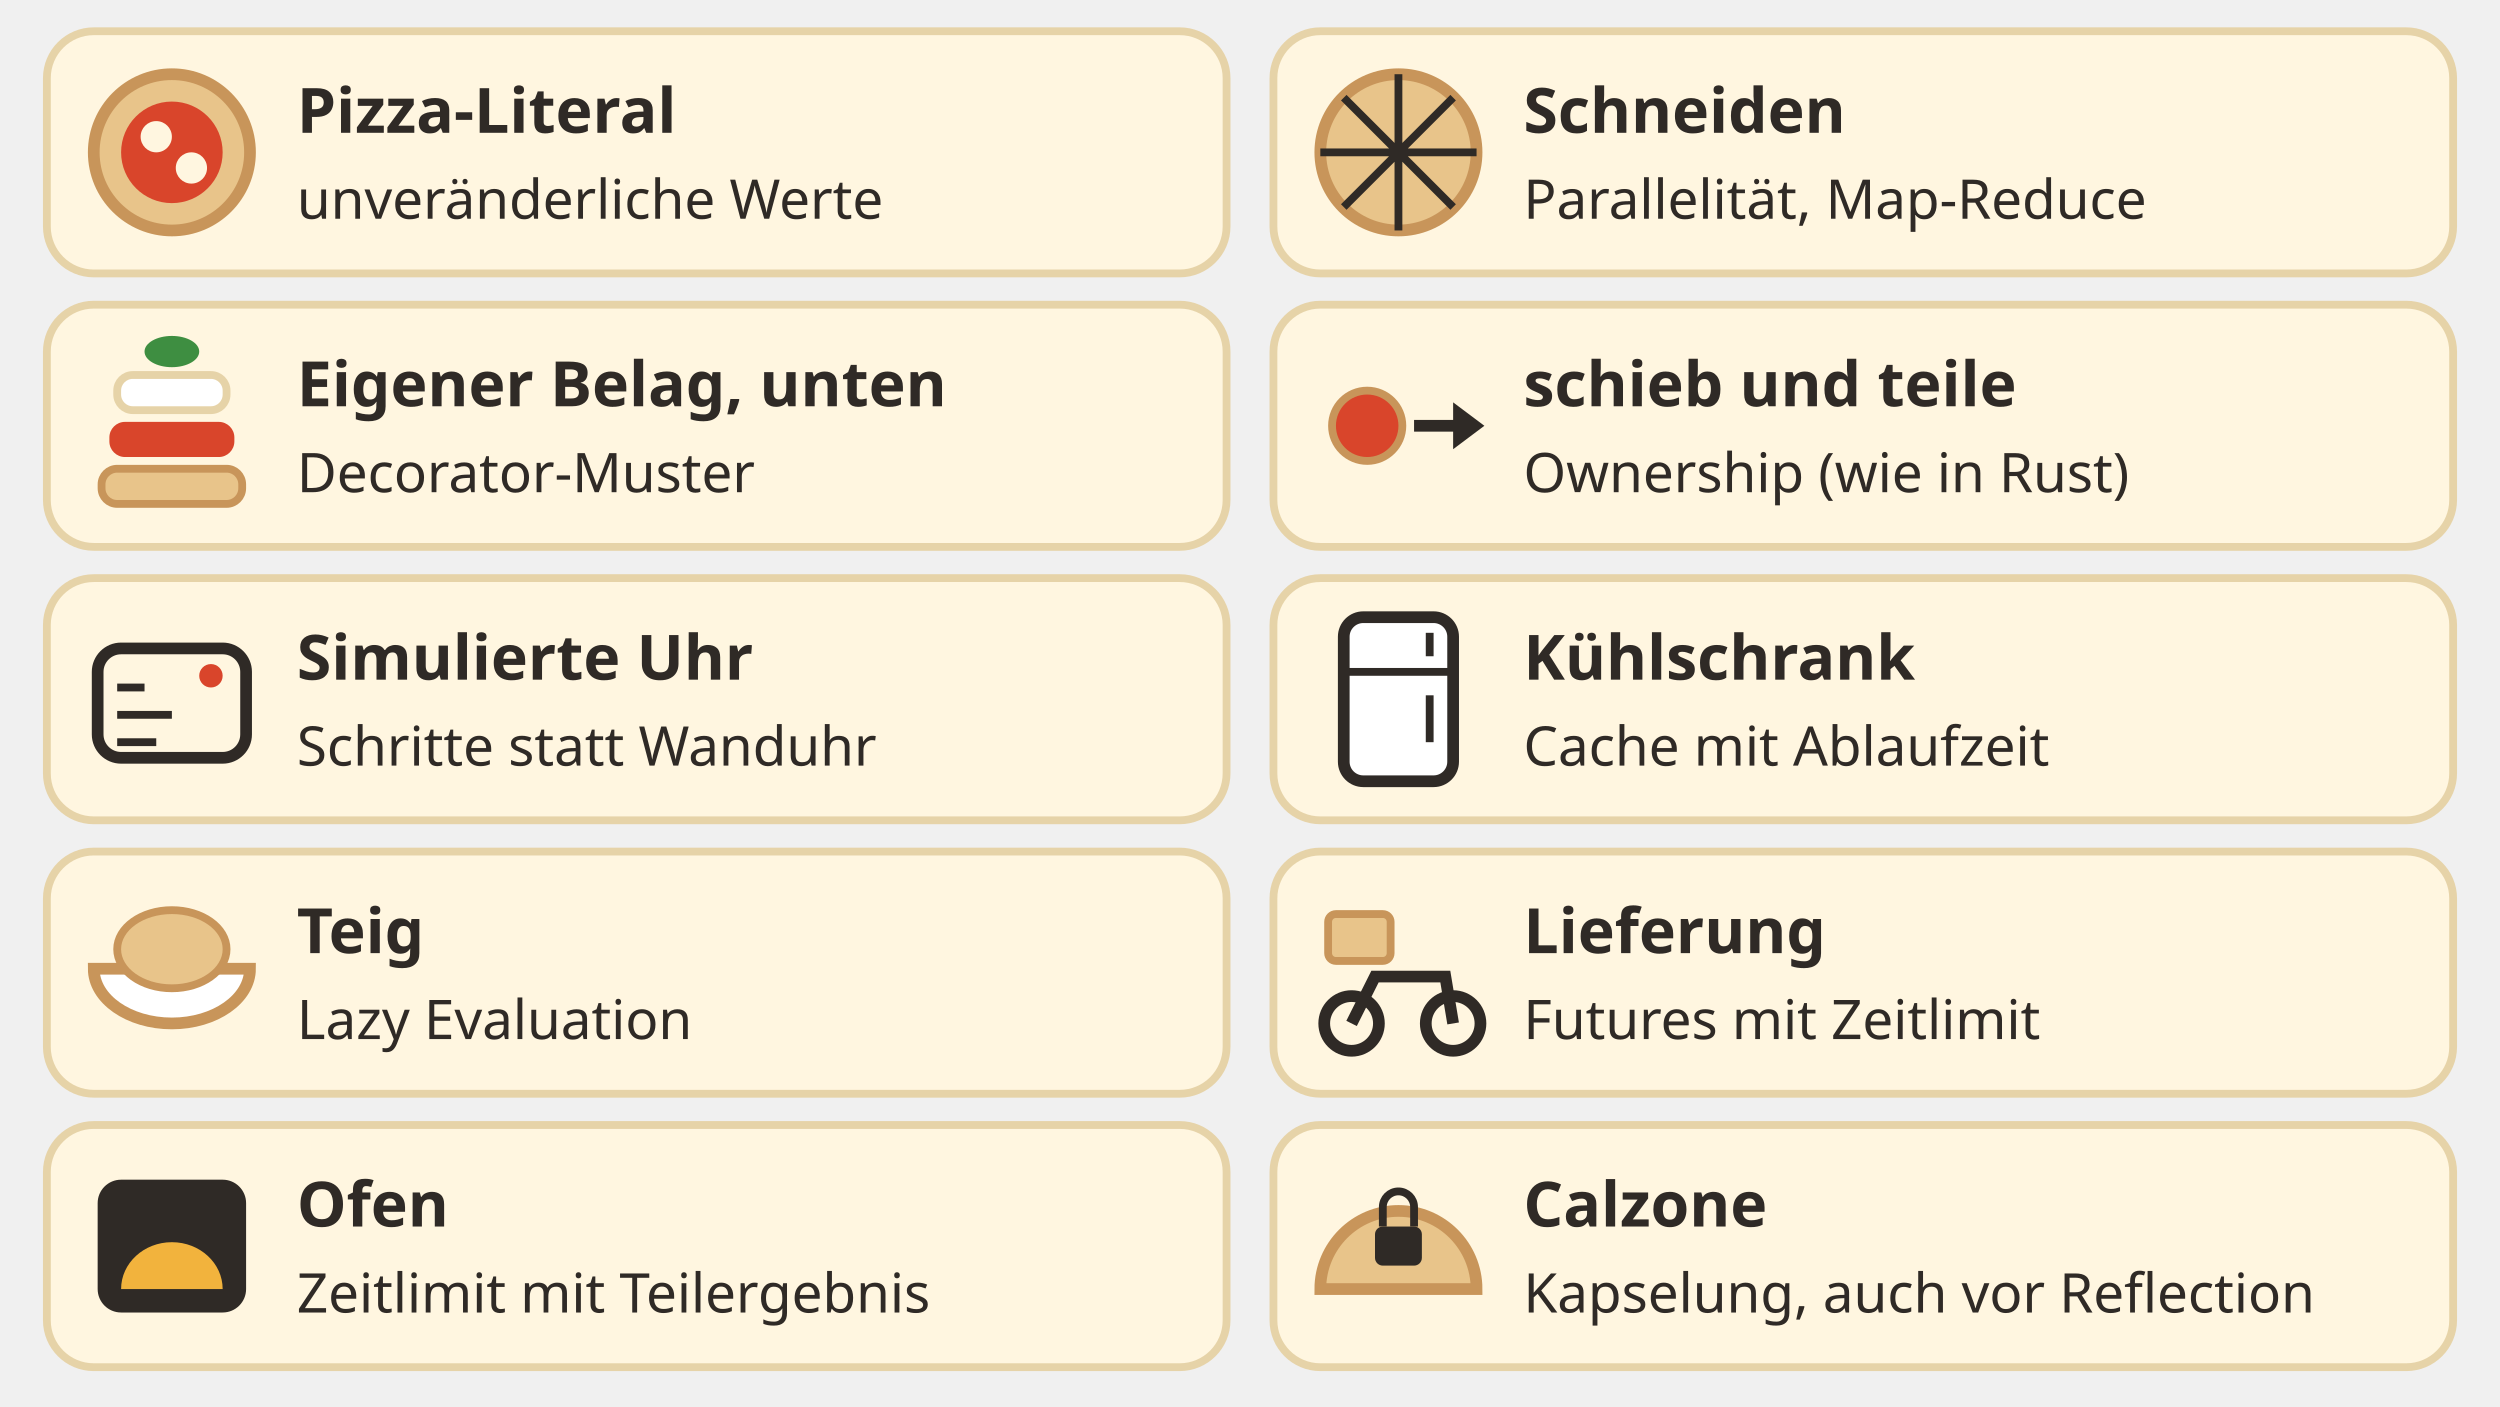
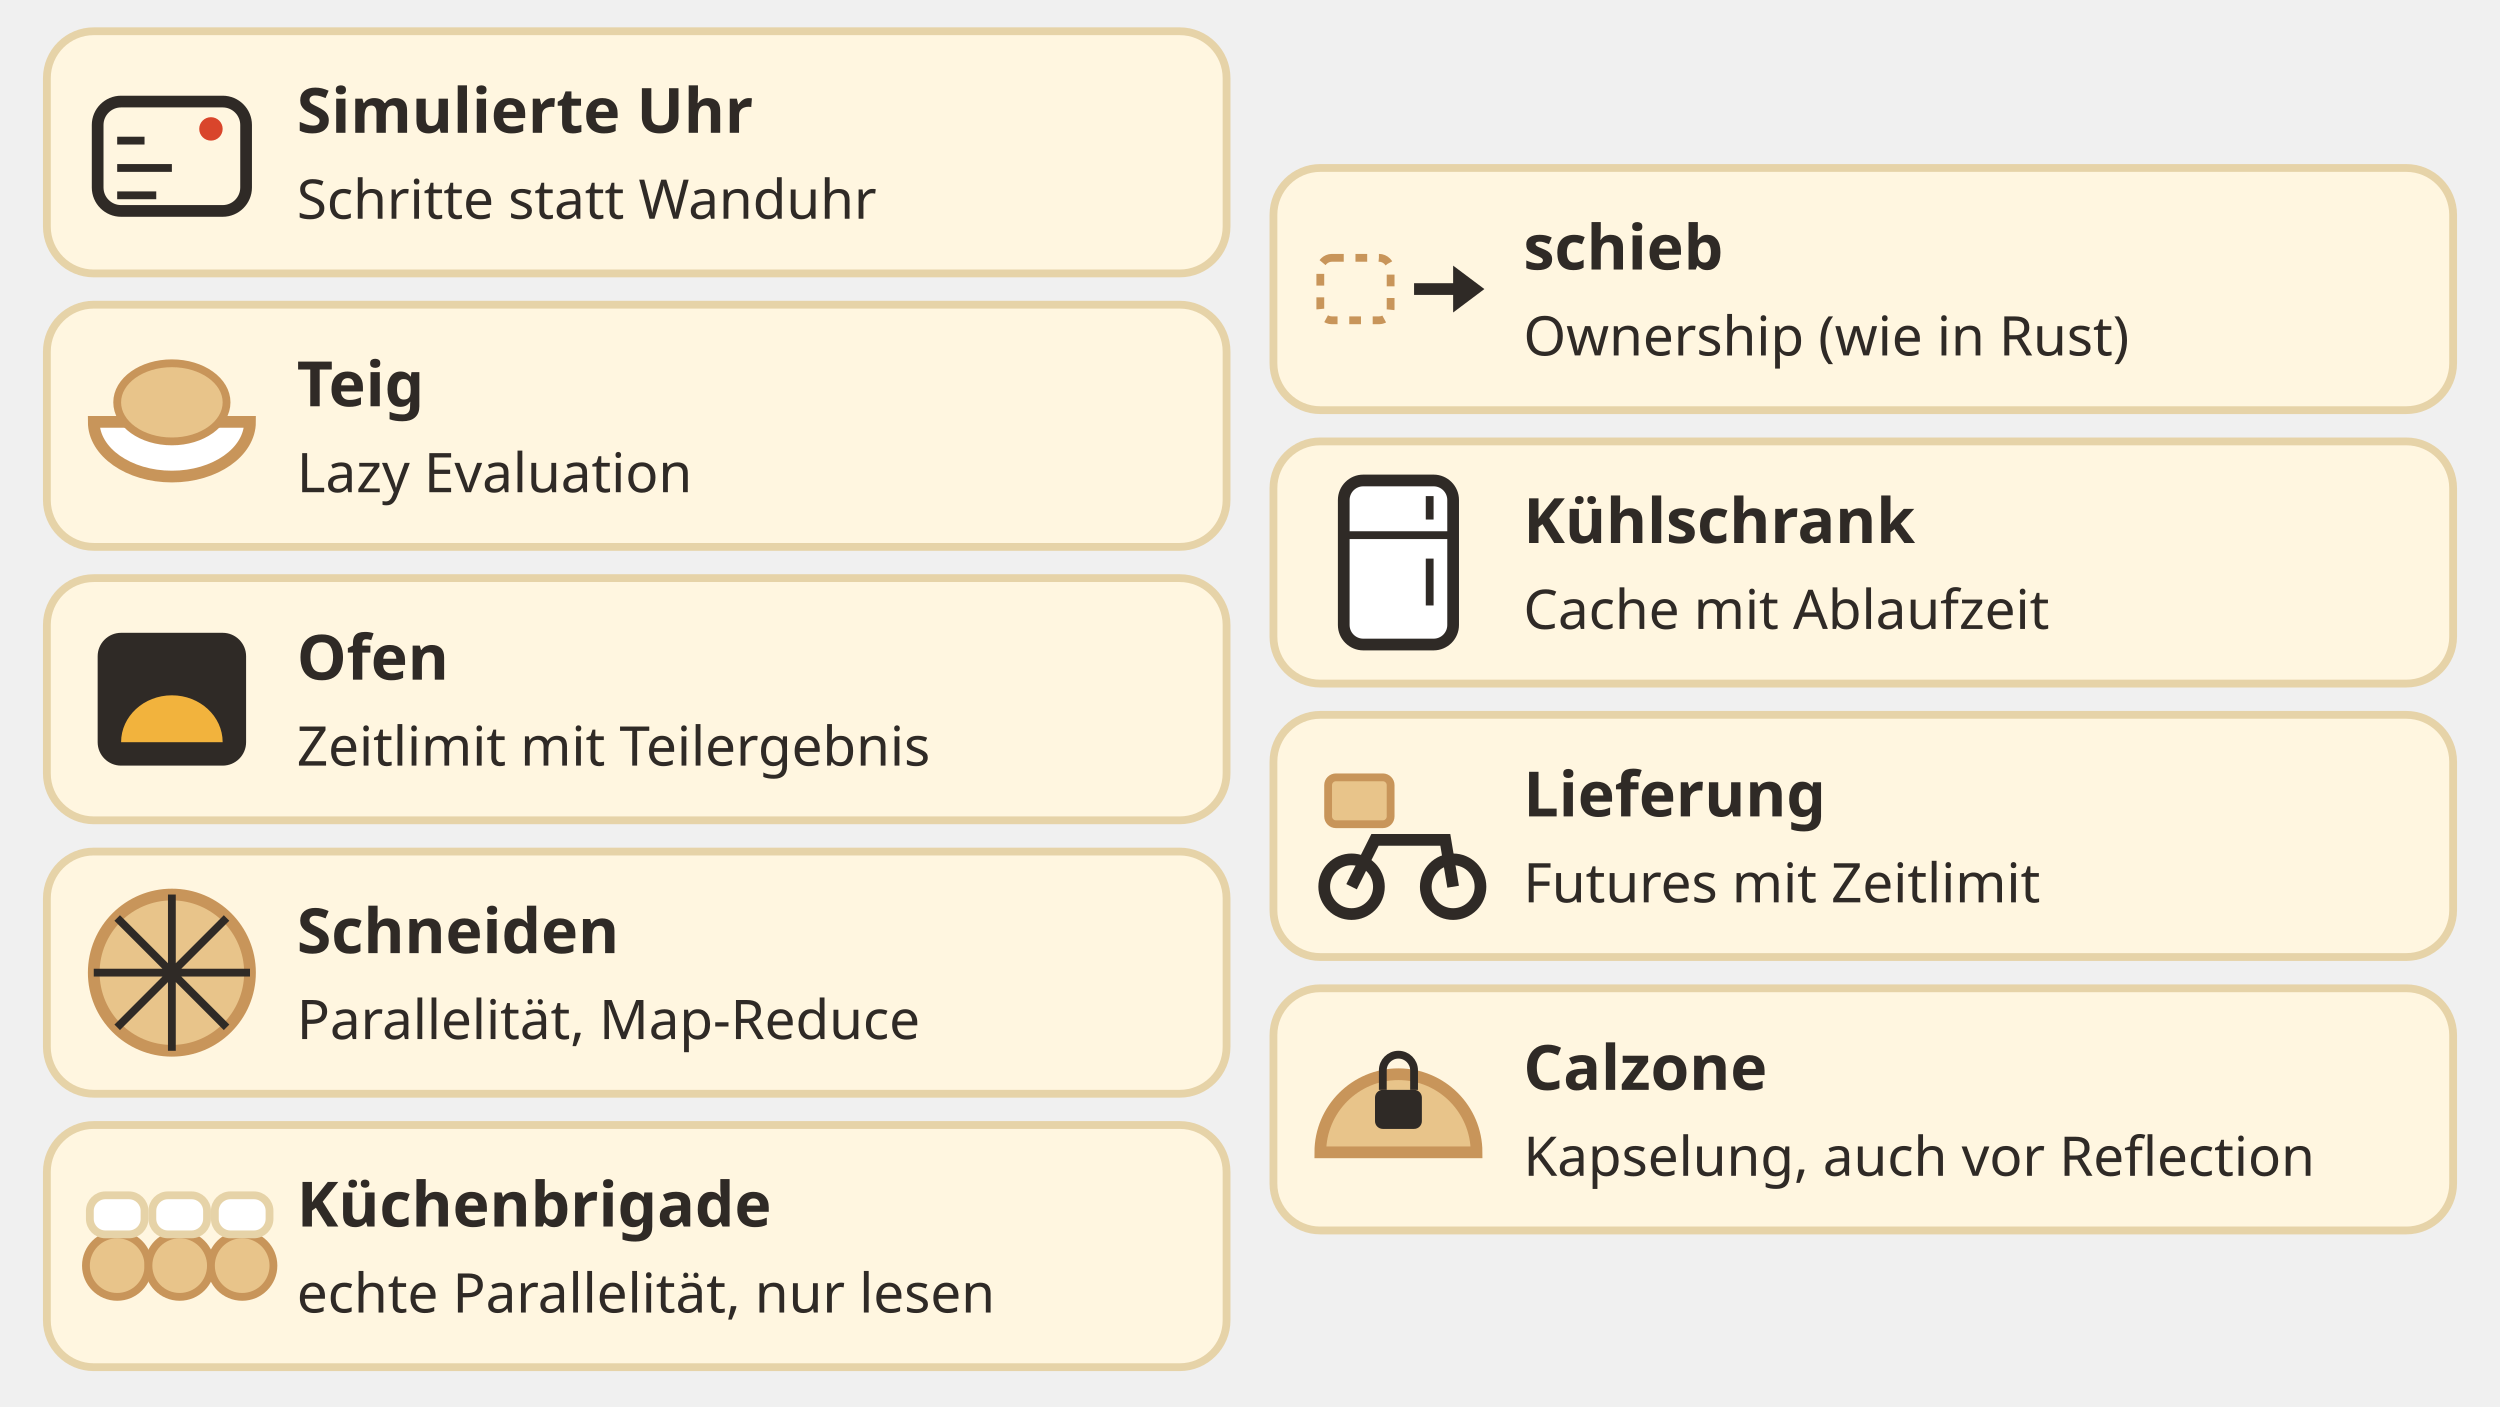
<svg xmlns="http://www.w3.org/2000/svg" viewBox="0 0 640 360" font-family="system-ui, sans-serif" role="img" aria-labelledby="t">
  <g fill="#2F2A26">
    <rect x="12" y="8" width="302" height="62" rx="12" fill="#FFF6E0" stroke="#E6D3A8" stroke-width="2" />
-     <circle cx="44" cy="39" r="20" fill="#E8C48A" stroke="#C8955A" stroke-width="3" />
-     <circle cx="44" cy="39" r="13" fill="#D9452B" />
-     <circle cx="40" cy="35" r="4" fill="#FFF6E0" />
-     <circle cx="49" cy="43" r="4" fill="#FFF6E0" />
-     <text x="76" y="34" font-size="16" font-weight="bold">Pizza-Literal</text>
-     <text x="76" y="56" font-size="14">unveränderliche Werte</text>
+     <rect x="25" y="26" width="38" height="28" rx="6" fill="none" stroke="#2F2A26" stroke-width="3" />
+     <path d="M30 36 L37 36 M30 43 L44 43 M30 50 L40 50" stroke="#2F2A26" stroke-width="2" />
+     <circle cx="54" cy="33" r="3" fill="#D9452B" />
+     <text x="76" y="34" font-size="16" font-weight="bold">Simulierte Uhr</text>
+     <text x="76" y="56" font-size="14">Schritte statt Wanduhr</text>
    <rect x="12" y="78" width="302" height="62" rx="12" fill="#FFF6E0" stroke="#E6D3A8" stroke-width="2" />
-     <rect x="26" y="120" width="36" height="9" rx="4" fill="#E8C48A" stroke="#C8955A" stroke-width="2" />
-     <rect x="28" y="108" width="32" height="9" rx="4" fill="#D9452B" />
-     <rect x="30" y="96" width="28" height="9" rx="4" fill="#FFFFFF" stroke="#E6D3A8" stroke-width="2" />
-     <ellipse cx="44" cy="90" rx="7" ry="4" fill="#3E8E41" />
-     <text x="76" y="104" font-size="16" font-weight="bold">Eigener Belag, unten</text>
-     <text x="76" y="126" font-size="14">Decorator-Muster</text>
+     <path d="M24 108 A20 14 0 0 0 64 108 Z" fill="#FFFFFF" stroke="#C8955A" stroke-width="3" />
+     <ellipse cx="44" cy="103" rx="14" ry="10" fill="#E8C48A" stroke="#C8955A" stroke-width="2" />
+     <text x="76" y="104" font-size="16" font-weight="bold">Teig</text>
+     <text x="76" y="126" font-size="14">Lazy Evaluation</text>
    <rect x="12" y="148" width="302" height="62" rx="12" fill="#FFF6E0" stroke="#E6D3A8" stroke-width="2" />
-     <rect x="25" y="166" width="38" height="28" rx="6" fill="none" stroke="#2F2A26" stroke-width="3" />
-     <path d="M30 176 L37 176 M30 183 L44 183 M30 190 L40 190" stroke="#2F2A26" stroke-width="2" />
-     <circle cx="54" cy="173" r="3" fill="#D9452B" />
-     <text x="76" y="174" font-size="16" font-weight="bold">Simulierte Uhr</text>
-     <text x="76" y="196" font-size="14">Schritte statt Wanduhr</text>
+     <rect x="25" y="162" width="38" height="34" rx="6" fill="#2F2A26" />
+     <path d="M31 190 A13 12 0 0 1 57 190 Z" fill="#F2B33D" />
+     <text x="76" y="174" font-size="16" font-weight="bold">Ofen</text>
+     <text x="76" y="196" font-size="14">Zeitlimit mit Teilergebnis</text>
    <rect x="12" y="218" width="302" height="62" rx="12" fill="#FFF6E0" stroke="#E6D3A8" stroke-width="2" />
-     <path d="M24 248 A20 14 0 0 0 64 248 Z" fill="#FFFFFF" stroke="#C8955A" stroke-width="3" />
-     <ellipse cx="44" cy="243" rx="14" ry="10" fill="#E8C48A" stroke="#C8955A" stroke-width="2" />
-     <text x="76" y="244" font-size="16" font-weight="bold">Teig</text>
-     <text x="76" y="266" font-size="14">Lazy Evaluation</text>
+     <circle cx="44" cy="249" r="20" fill="#E8C48A" stroke="#C8955A" stroke-width="3" />
+     <path d="M44 229 L44 269 M24 249 L64 249 M30 235 L58 263 M58 235 L30 263" stroke="#2F2A26" stroke-width="2" />
+     <text x="76" y="244" font-size="16" font-weight="bold">Schneiden</text>
+     <text x="76" y="266" font-size="14">Parallelität, Map-Reduce</text>
    <rect x="12" y="288" width="302" height="62" rx="12" fill="#FFF6E0" stroke="#E6D3A8" stroke-width="2" />
-     <rect x="25" y="302" width="38" height="34" rx="6" fill="#2F2A26" />
-     <path d="M31 330 A13 12 0 0 1 57 330 Z" fill="#F2B33D" />
-     <text x="76" y="314" font-size="16" font-weight="bold">Ofen</text>
-     <text x="76" y="336" font-size="14">Zeitlimit mit Teilergebnis</text>
-     <rect x="326" y="8" width="302" height="62" rx="12" fill="#FFF6E0" stroke="#E6D3A8" stroke-width="2" />
-     <circle cx="358" cy="39" r="20" fill="#E8C48A" stroke="#C8955A" stroke-width="3" />
-     <path d="M358 19 L358 59 M338 39 L378 39 M344 25 L372 53 M372 25 L344 53" stroke="#2F2A26" stroke-width="2" />
-     <text x="390" y="34" font-size="16" font-weight="bold">Schneiden</text>
-     <text x="390" y="56" font-size="14">Parallelität, Map-Reduce</text>
-     <rect x="326" y="78" width="302" height="62" rx="12" fill="#FFF6E0" stroke="#E6D3A8" stroke-width="2" />
-     <circle cx="350" cy="109" r="9" fill="#D9452B" stroke="#C8955A" stroke-width="2" />
-     <path d="M362 109 L376 109" stroke="#2F2A26" stroke-width="3" />
-     <path d="M372 103 L380 109 L372 115 Z" fill="#2F2A26" />
-     <text x="390" y="104" font-size="16" font-weight="bold">schieb und teile</text>
-     <text x="390" y="126" font-size="14">Ownership (wie in Rust)</text>
-     <rect x="326" y="148" width="302" height="62" rx="12" fill="#FFF6E0" stroke="#E6D3A8" stroke-width="2" />
-     <rect x="344" y="158" width="28" height="42" rx="5" fill="#FFFFFF" stroke="#2F2A26" stroke-width="3" />
-     <path d="M344 172 L372 172 M366 162 L366 168 M366 178 L366 190" stroke="#2F2A26" stroke-width="2" />
-     <text x="390" y="174" font-size="16" font-weight="bold">Kühlschrank</text>
-     <text x="390" y="196" font-size="14">Cache mit Ablaufzeit</text>
-     <rect x="326" y="218" width="302" height="62" rx="12" fill="#FFF6E0" stroke="#E6D3A8" stroke-width="2" />
-     <circle cx="346" cy="262" r="7" fill="none" stroke="#2F2A26" stroke-width="3" />
-     <circle cx="372" cy="262" r="7" fill="none" stroke="#2F2A26" stroke-width="3" />
-     <path d="M346 262 L352 250 L370 250 L372 262" fill="none" stroke="#2F2A26" stroke-width="3" />
-     <rect x="340" y="234" width="16" height="12" rx="2" fill="#E8C48A" stroke="#C8955A" stroke-width="2" />
-     <text x="390" y="244" font-size="16" font-weight="bold">Lieferung</text>
-     <text x="390" y="266" font-size="14">Futures mit Zeitlimit</text>
-     <rect x="326" y="288" width="302" height="62" rx="12" fill="#FFF6E0" stroke="#E6D3A8" stroke-width="2" />
-     <path d="M338 330 A20 20 0 0 1 378 330 Z" fill="#E8C48A" stroke="#C8955A" stroke-width="3" />
-     <rect x="352" y="314" width="12" height="10" rx="2" fill="#2F2A26" />
-     <path d="M354 314 L354 309 A4 4 0 0 1 362 309 L362 314" fill="none" stroke="#2F2A26" stroke-width="2" />
-     <text x="390" y="314" font-size="16" font-weight="bold">Calzone</text>
-     <text x="390" y="336" font-size="14">Kapselung, auch vor Reflection</text>
+     <g fill="#E8C48A" stroke="#C8955A" stroke-width="2">
+       <circle cx="30" cy="324" r="8" />
+       <circle cx="46" cy="324" r="8" />
+       <circle cx="62" cy="324" r="8" />
+     </g>
+     <g fill="#FFFFFF" stroke="#E6D3A8" stroke-width="2">
+       <rect x="23" y="306" width="14" height="10" rx="4" />
+       <rect x="39" y="306" width="14" height="10" rx="4" />
+       <rect x="55" y="306" width="14" height="10" rx="4" />
+     </g>
+     <text x="76" y="314" font-size="16" font-weight="bold">Küchenbrigade</text>
+     <text x="76" y="336" font-size="14">echte Parallelität, nur lesen</text>
+     <rect x="326" y="43" width="302" height="62" rx="12" fill="#FFF6E0" stroke="#E6D3A8" stroke-width="2" />
+     <rect x="338" y="66" width="18" height="16" rx="3" fill="none" stroke="#C8955A" stroke-width="2" stroke-dasharray="3 3" />
+     <path d="M362 74 L376 74" stroke="#2F2A26" stroke-width="3" />
+     <path d="M372 68 L380 74 L372 80 Z" fill="#2F2A26" />
+     <text x="390" y="69" font-size="16" font-weight="bold">schieb</text>
+     <text x="390" y="91" font-size="14">Ownership (wie in Rust)</text>
+     <rect x="326" y="113" width="302" height="62" rx="12" fill="#FFF6E0" stroke="#E6D3A8" stroke-width="2" />
+     <rect x="344" y="123" width="28" height="42" rx="5" fill="#FFFFFF" stroke="#2F2A26" stroke-width="3" />
+     <path d="M344 137 L372 137 M366 127 L366 133 M366 143 L366 155" stroke="#2F2A26" stroke-width="2" />
+     <text x="390" y="139" font-size="16" font-weight="bold">Kühlschrank</text>
+     <text x="390" y="161" font-size="14">Cache mit Ablaufzeit</text>
+     <rect x="326" y="183" width="302" height="62" rx="12" fill="#FFF6E0" stroke="#E6D3A8" stroke-width="2" />
+     <circle cx="346" cy="227" r="7" fill="none" stroke="#2F2A26" stroke-width="3" />
+     <circle cx="372" cy="227" r="7" fill="none" stroke="#2F2A26" stroke-width="3" />
+     <path d="M346 227 L352 215 L370 215 L372 227" fill="none" stroke="#2F2A26" stroke-width="3" />
+     <rect x="340" y="199" width="16" height="12" rx="2" fill="#E8C48A" stroke="#C8955A" stroke-width="2" />
+     <text x="390" y="209" font-size="16" font-weight="bold">Lieferung</text>
+     <text x="390" y="231" font-size="14">Futures mit Zeitlimit</text>
+     <rect x="326" y="253" width="302" height="62" rx="12" fill="#FFF6E0" stroke="#E6D3A8" stroke-width="2" />
+     <path d="M338 295 A20 20 0 0 1 378 295 Z" fill="#E8C48A" stroke="#C8955A" stroke-width="3" />
+     <rect x="352" y="279" width="12" height="10" rx="2" fill="#2F2A26" />
+     <path d="M354 279 L354 274 A4 4 0 0 1 362 274 L362 279" fill="none" stroke="#2F2A26" stroke-width="2" />
+     <text x="390" y="279" font-size="16" font-weight="bold">Calzone</text>
+     <text x="390" y="301" font-size="14">Kapselung, auch vor Reflection</text>
  </g>
</svg>
